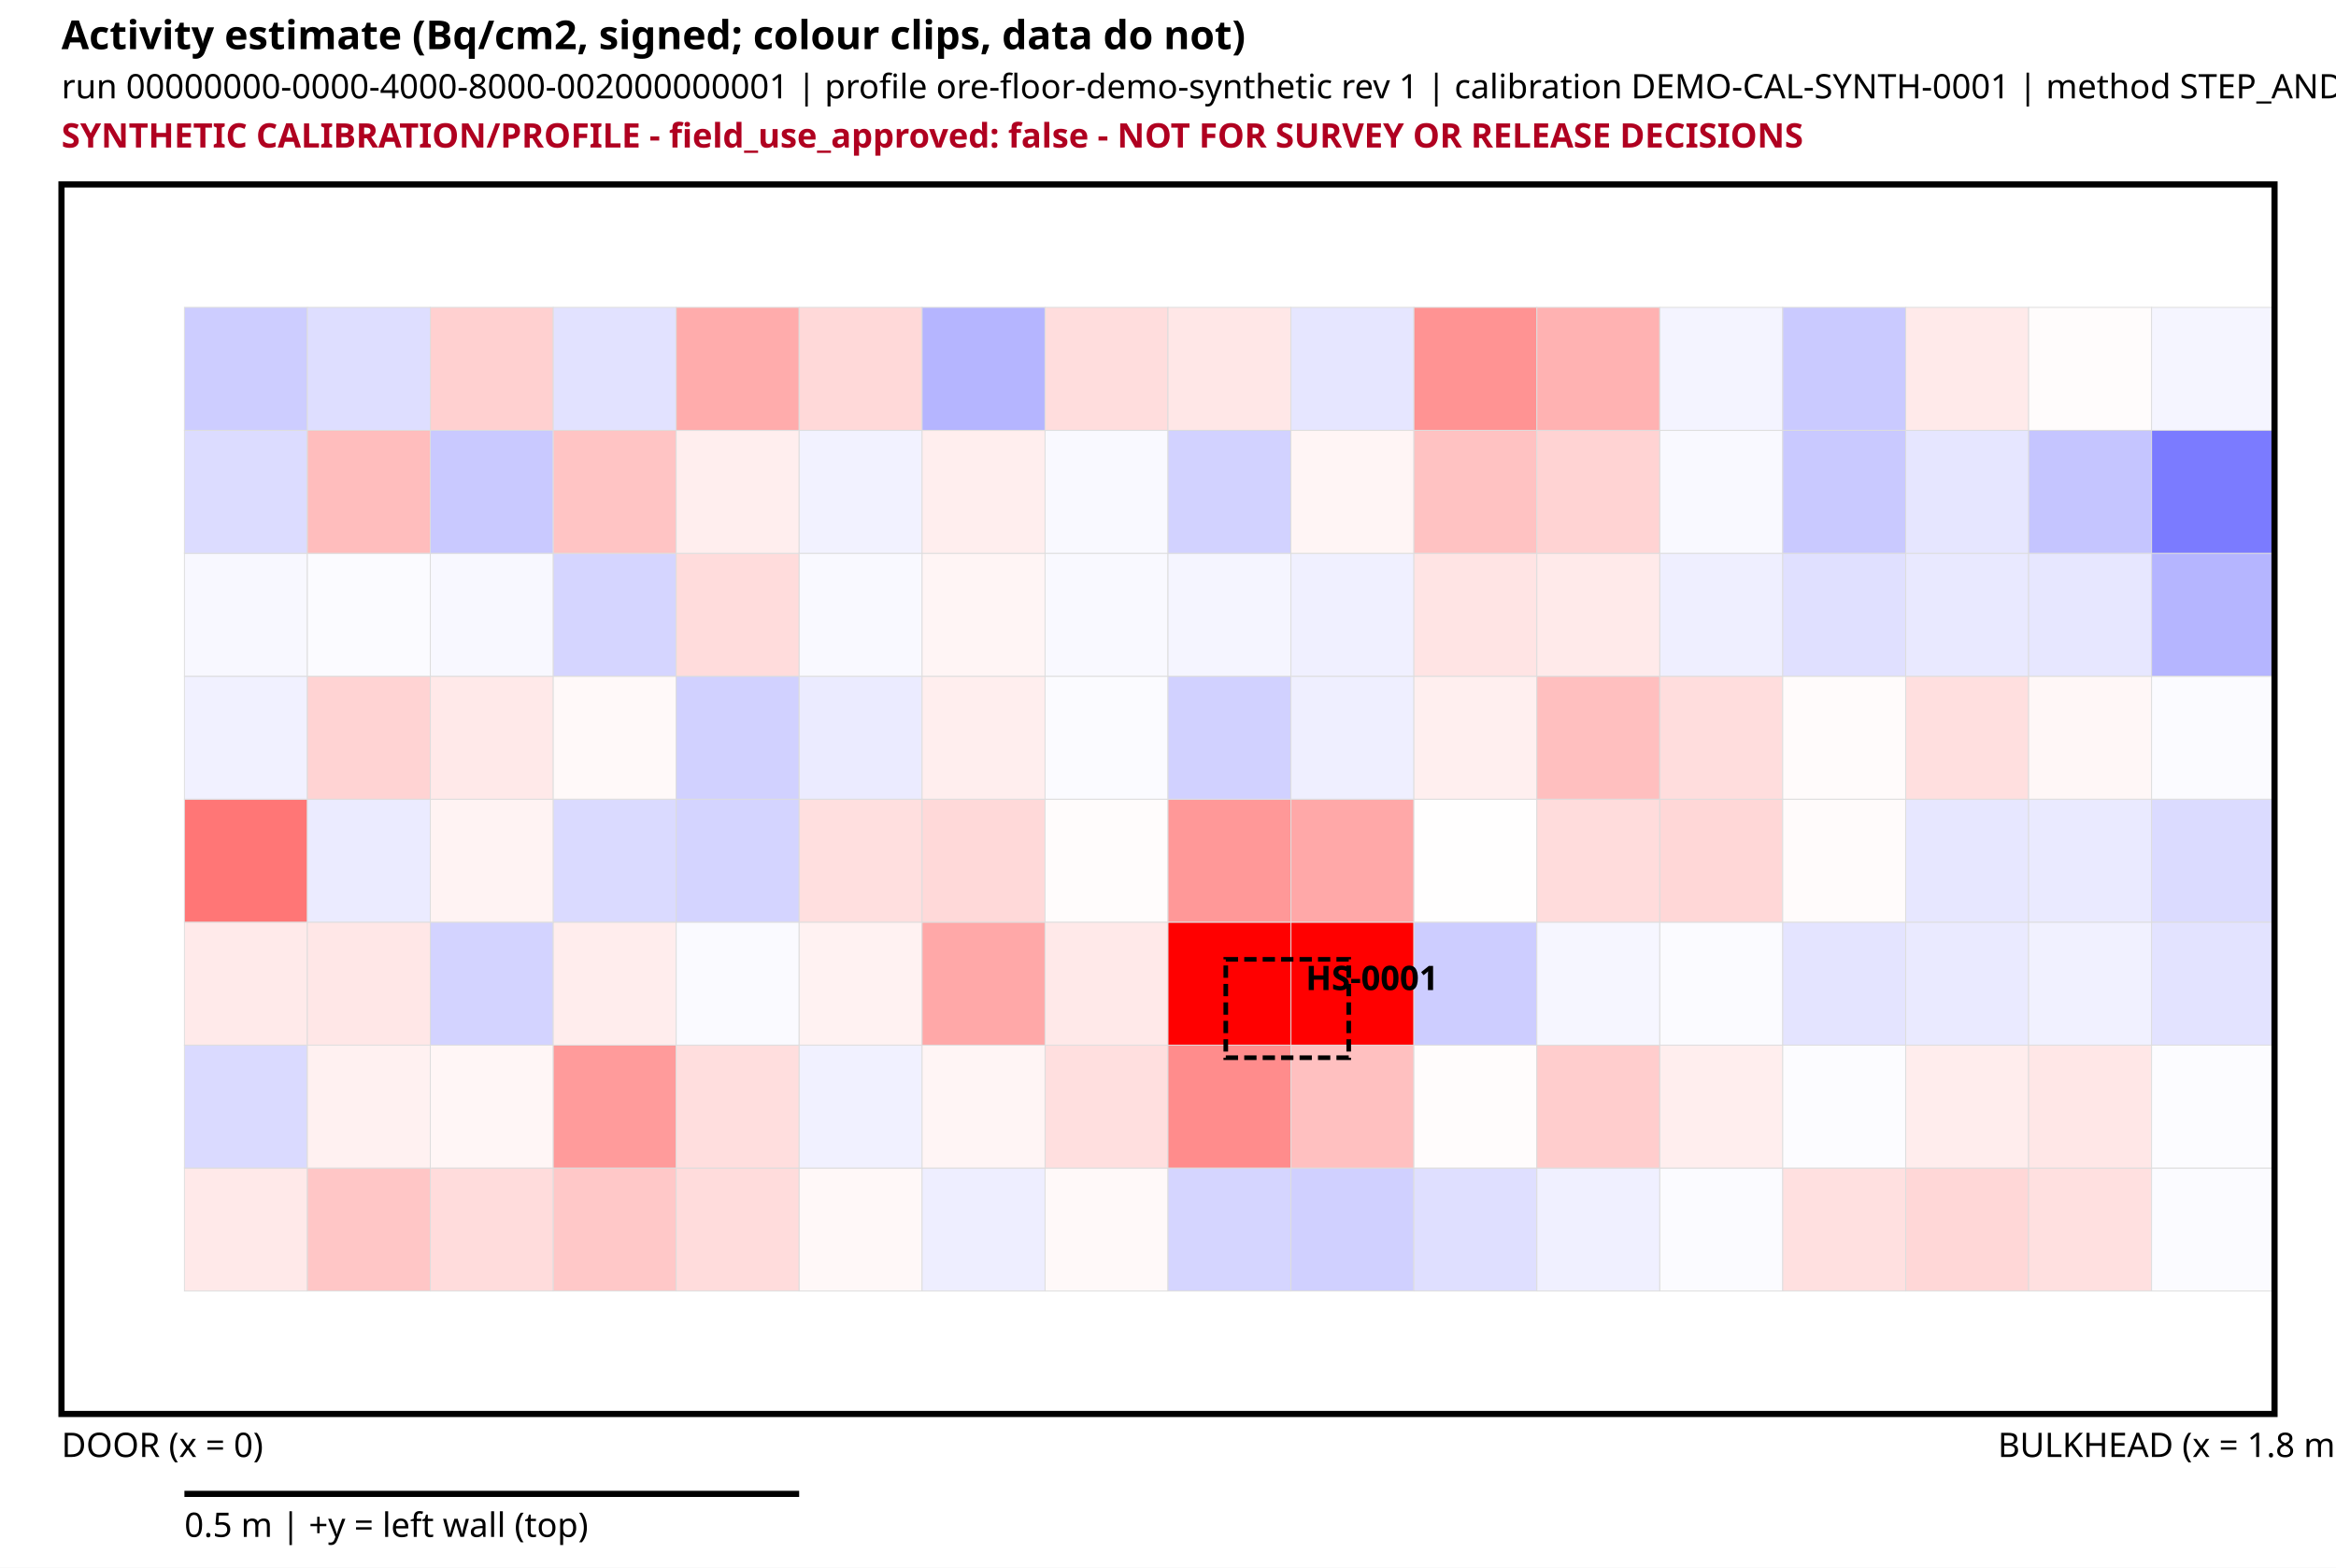
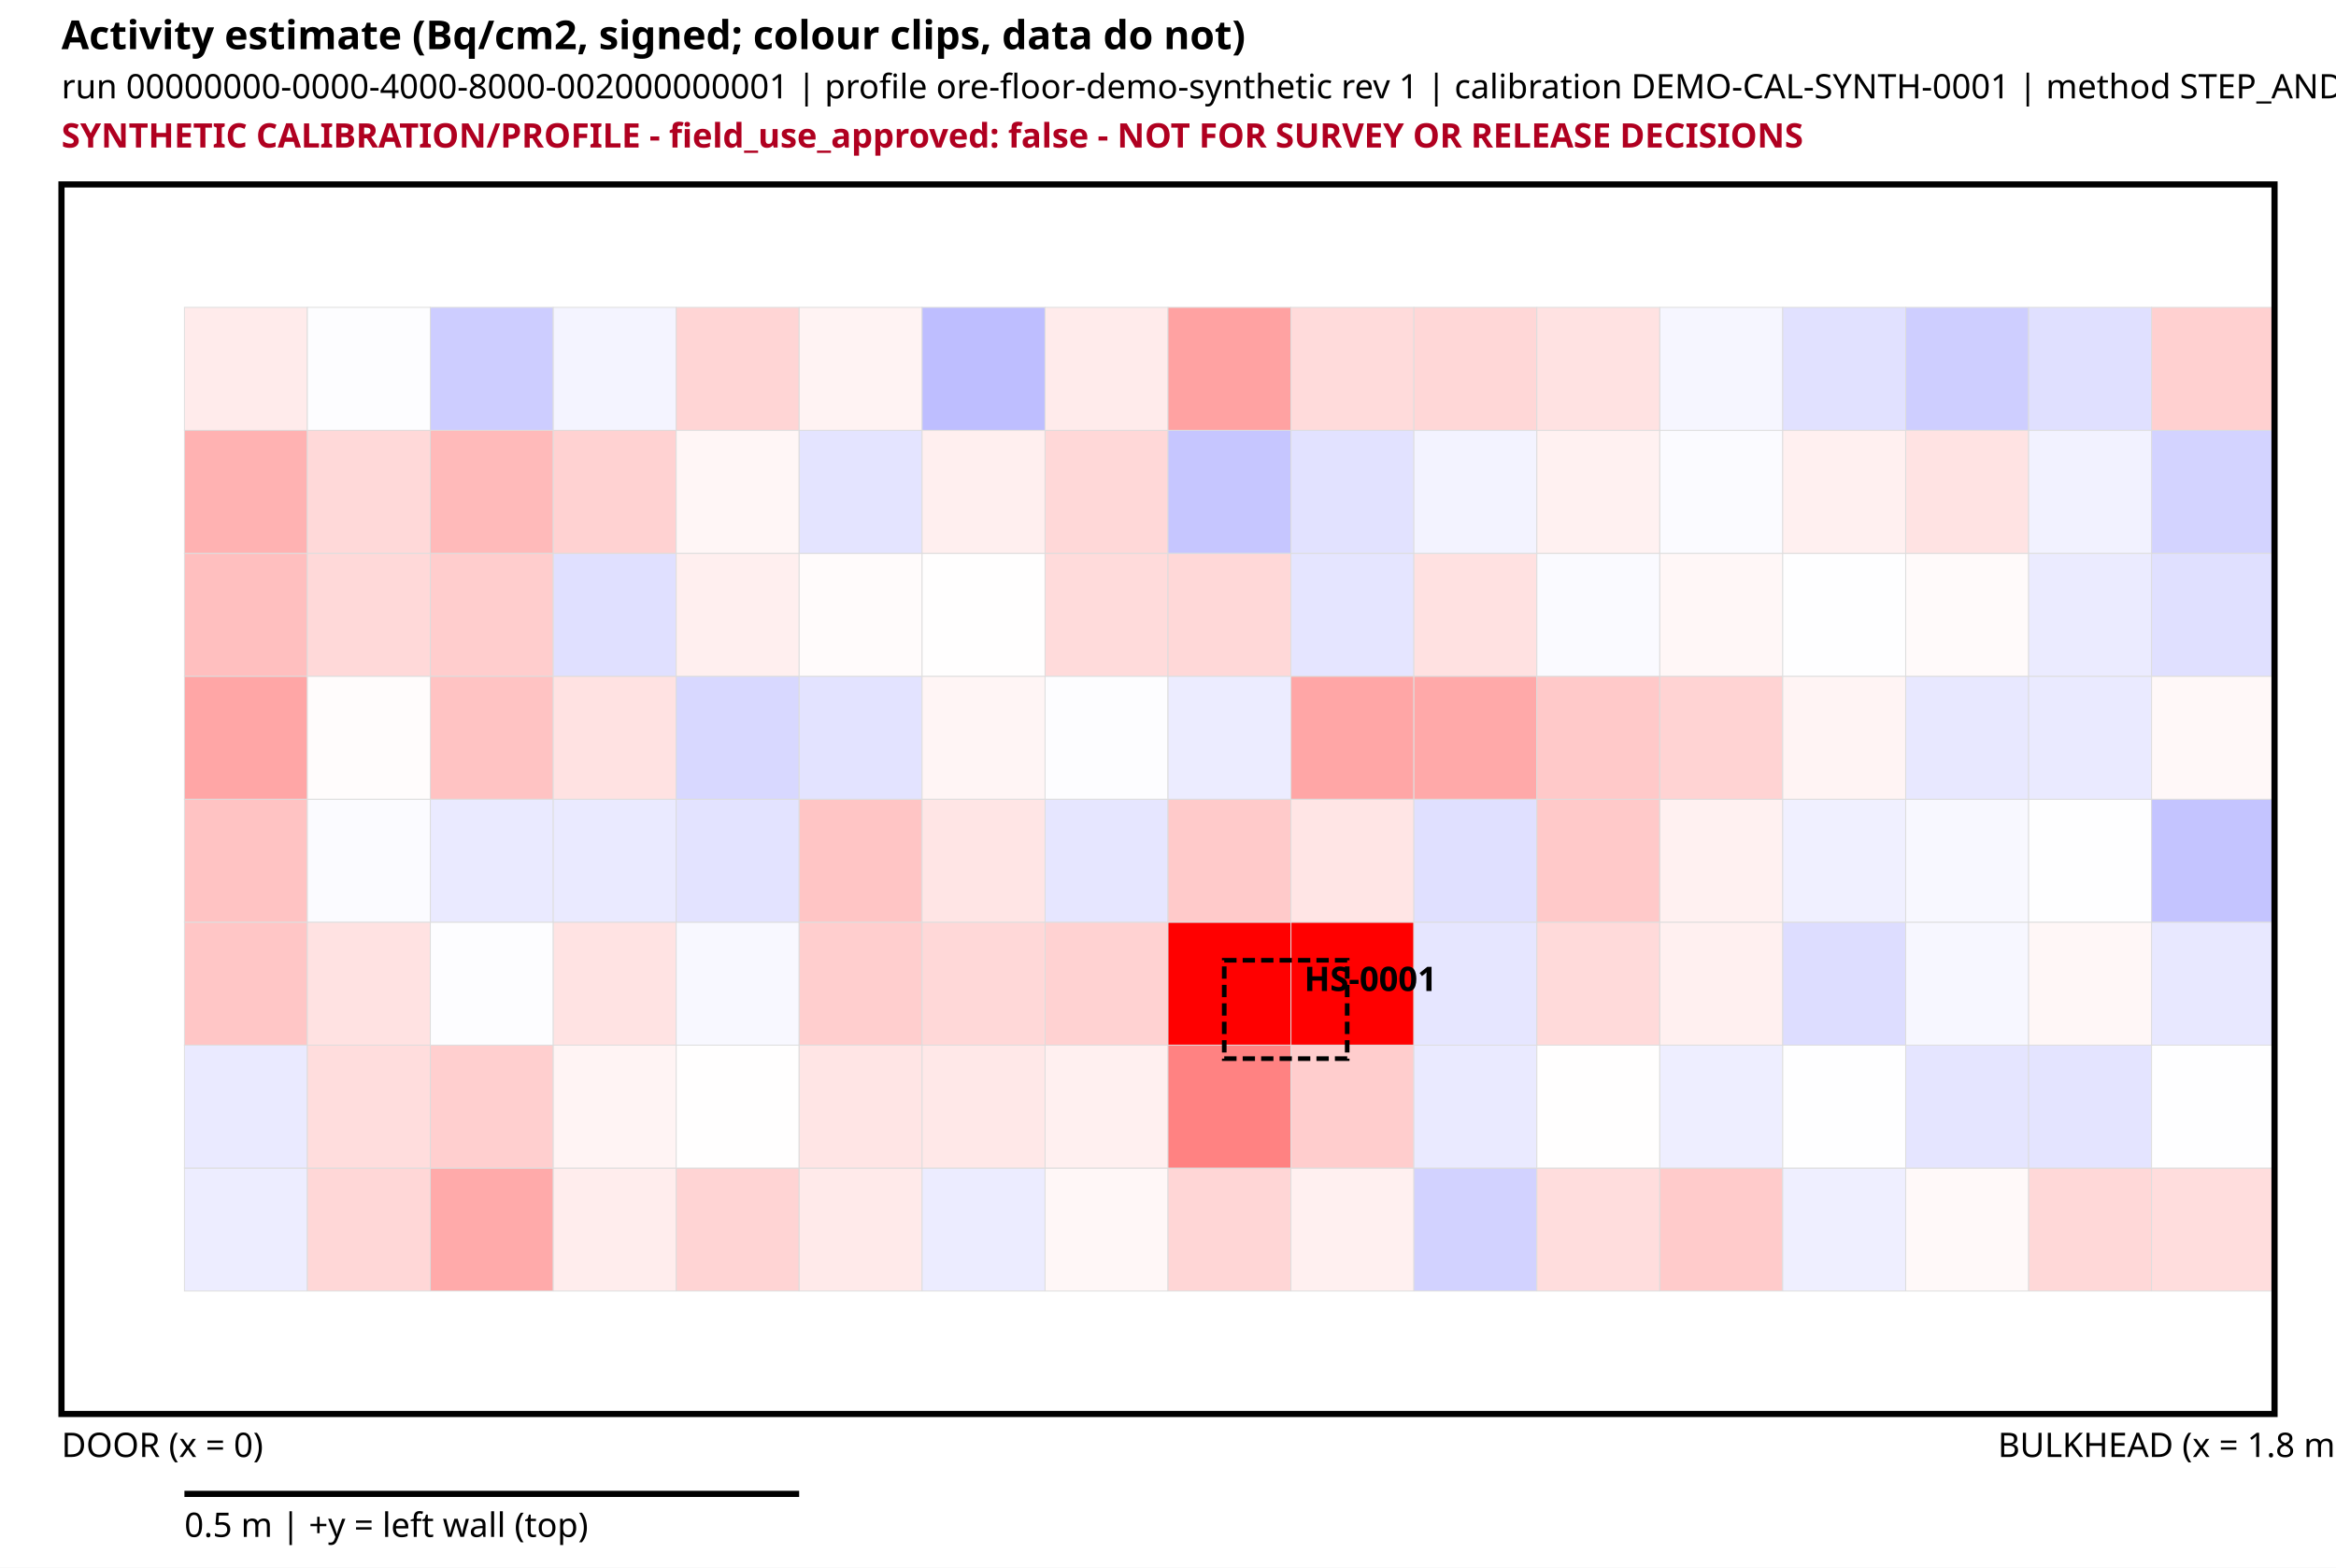
<svg xmlns="http://www.w3.org/2000/svg" width="760" height="510" viewBox="0 0 760 510" font-family="sans-serif" font-size="11">
  <defs>
    <pattern id="p-UNVISITED" width="8" height="8" patternUnits="userSpaceOnUse">
      <rect width="8" height="8" fill="#fff" />
      <path d="M0 8L8 0" stroke="#888" stroke-width="1" />
    </pattern>
    <pattern id="p-INVALID_DATA" width="8" height="8" patternUnits="userSpaceOnUse">
      <rect width="8" height="8" fill="#f6d5d5" />
      <path d="M0 0L8 8M0 8L8 0" stroke="#c83c3c" stroke-width="1" />
    </pattern>
    <pattern id="p-INSUFFICIENT_SENSITIVITY" width="6" height="6" patternUnits="userSpaceOnUse">
      <rect width="6" height="6" fill="#fdebc8" />
      <circle cx="3" cy="3" r="1.2" fill="#b9770e" />
    </pattern>
    <pattern id="p-BLOCKED" width="8" height="8" patternUnits="userSpaceOnUse">
      <rect width="8" height="8" fill="#e4dcf0" />
      <path d="M0 4H8" stroke="#785aa0" stroke-width="2" />
    </pattern>
    <pattern id="p-EXCLUDED" width="8" height="8" patternUnits="userSpaceOnUse">
      <rect width="8" height="8" fill="#5a5a5a" />
    </pattern>
    <pattern id="p-ACCEPTABLE" width="8" height="8" patternUnits="userSpaceOnUse">
      <rect width="8" height="8" fill="#2e8b57" />
    </pattern>
  </defs>
  <rect width="760" height="510" fill="#fff" />
  <text x="20" y="16" font-size="13" font-weight="bold">Activity estimate (Bq/cm2, signed; colour clips, data do not)</text>
  <text x="20" y="32">run 00000000-0000-4000-8000-002000000001 | profile ore-floor-demo-synthetic rev 1 | calibration DEMO-CAL-SYNTH-0001 | method STEP_AND_COUNT | map frame: origin door-threshold centre, +x to bulkhead, +y left</text>
  <text x="20" y="48" fill="#b00020" font-weight="bold">SYNTHETIC CALIBRATION/PROFILE - field_use_approved: false - NOT FOR SURVEY OR RELEASE DECISIONS</text>
-   <rect x="60.0" y="380.0" width="40.0" height="40.0" fill="rgb(255, 233, 233)" stroke="#ddd" stroke-width="0.3" />
-   <rect x="100.0" y="380.0" width="40.0" height="40.0" fill="rgb(255, 198, 198)" stroke="#ddd" stroke-width="0.3" />
-   <rect x="140.0" y="380.0" width="40.0" height="40.0" fill="rgb(255, 220, 220)" stroke="#ddd" stroke-width="0.3" />
-   <rect x="180.0" y="380.0" width="40.0" height="40.0" fill="rgb(255, 200, 200)" stroke="#ddd" stroke-width="0.3" />
-   <rect x="220.0" y="380.0" width="40.0" height="40.0" fill="rgb(255, 220, 220)" stroke="#ddd" stroke-width="0.3" />
-   <rect x="260.0" y="380.0" width="40.0" height="40.0" fill="rgb(255, 248, 248)" stroke="#ddd" stroke-width="0.3" />
-   <rect x="300.0" y="380.0" width="40.0" height="40.0" fill="rgb(238, 238, 255)" stroke="#ddd" stroke-width="0.3" />
-   <rect x="340.0" y="380.0" width="40.0" height="40.0" fill="rgb(255, 249, 249)" stroke="#ddd" stroke-width="0.3" />
-   <rect x="380.0" y="380.0" width="40.0" height="40.0" fill="rgb(213, 213, 255)" stroke="#ddd" stroke-width="0.3" />
-   <rect x="420.0" y="380.0" width="40.0" height="40.0" fill="rgb(208, 208, 255)" stroke="#ddd" stroke-width="0.3" />
-   <rect x="460.0" y="380.0" width="40.0" height="40.0" fill="rgb(223, 223, 255)" stroke="#ddd" stroke-width="0.3" />
-   <rect x="500.0" y="380.0" width="40.0" height="40.0" fill="rgb(240, 240, 255)" stroke="#ddd" stroke-width="0.3" />
-   <rect x="540.0" y="380.0" width="40.0" height="40.0" fill="rgb(251, 251, 255)" stroke="#ddd" stroke-width="0.3" />
-   <rect x="580.0" y="380.0" width="40.0" height="40.0" fill="rgb(255, 224, 224)" stroke="#ddd" stroke-width="0.3" />
-   <rect x="620.0" y="380.0" width="40.0" height="40.0" fill="rgb(255, 215, 215)" stroke="#ddd" stroke-width="0.3" />
-   <rect x="660.0" y="380.0" width="40.0" height="40.0" fill="rgb(255, 224, 224)" stroke="#ddd" stroke-width="0.3" />
-   <rect x="700.0" y="380.0" width="40.0" height="40.0" fill="rgb(251, 251, 255)" stroke="#ddd" stroke-width="0.3" />
-   <rect x="60.0" y="340.0" width="40.0" height="40.0" fill="rgb(218, 218, 255)" stroke="#ddd" stroke-width="0.3" />
-   <rect x="100.0" y="340.0" width="40.0" height="40.0" fill="rgb(255, 241, 241)" stroke="#ddd" stroke-width="0.3" />
-   <rect x="140.0" y="340.0" width="40.0" height="40.0" fill="rgb(255, 246, 246)" stroke="#ddd" stroke-width="0.3" />
-   <rect x="180.0" y="340.0" width="40.0" height="40.0" fill="rgb(255, 155, 155)" stroke="#ddd" stroke-width="0.3" />
-   <rect x="220.0" y="340.0" width="40.0" height="40.0" fill="rgb(255, 222, 222)" stroke="#ddd" stroke-width="0.3" />
-   <rect x="260.0" y="340.0" width="40.0" height="40.0" fill="rgb(241, 241, 255)" stroke="#ddd" stroke-width="0.3" />
-   <rect x="300.0" y="340.0" width="40.0" height="40.0" fill="rgb(255, 245, 245)" stroke="#ddd" stroke-width="0.3" />
-   <rect x="340.0" y="340.0" width="40.0" height="40.0" fill="rgb(255, 223, 223)" stroke="#ddd" stroke-width="0.3" />
-   <rect x="380.0" y="340.0" width="40.0" height="40.0" fill="rgb(255, 140, 140)" stroke="#ddd" stroke-width="0.3" />
-   <rect x="420.0" y="340.0" width="40.0" height="40.0" fill="rgb(255, 192, 192)" stroke="#ddd" stroke-width="0.3" />
-   <rect x="460.0" y="340.0" width="40.0" height="40.0" fill="rgb(255, 252, 252)" stroke="#ddd" stroke-width="0.3" />
-   <rect x="500.0" y="340.0" width="40.0" height="40.0" fill="rgb(255, 205, 205)" stroke="#ddd" stroke-width="0.3" />
-   <rect x="540.0" y="340.0" width="40.0" height="40.0" fill="rgb(255, 238, 238)" stroke="#ddd" stroke-width="0.3" />
-   <rect x="580.0" y="340.0" width="40.0" height="40.0" fill="rgb(252, 252, 255)" stroke="#ddd" stroke-width="0.3" />
-   <rect x="620.0" y="340.0" width="40.0" height="40.0" fill="rgb(255, 237, 237)" stroke="#ddd" stroke-width="0.3" />
-   <rect x="660.0" y="340.0" width="40.0" height="40.0" fill="rgb(255, 231, 231)" stroke="#ddd" stroke-width="0.3" />
-   <rect x="700.0" y="340.0" width="40.0" height="40.0" fill="rgb(252, 252, 255)" stroke="#ddd" stroke-width="0.3" />
-   <rect x="60.0" y="300.0" width="40.0" height="40.0" fill="rgb(255, 234, 234)" stroke="#ddd" stroke-width="0.3" />
-   <rect x="100.0" y="300.0" width="40.0" height="40.0" fill="rgb(255, 231, 231)" stroke="#ddd" stroke-width="0.3" />
-   <rect x="140.0" y="300.0" width="40.0" height="40.0" fill="rgb(211, 211, 255)" stroke="#ddd" stroke-width="0.3" />
-   <rect x="180.0" y="300.0" width="40.0" height="40.0" fill="rgb(255, 237, 237)" stroke="#ddd" stroke-width="0.3" />
-   <rect x="220.0" y="300.0" width="40.0" height="40.0" fill="rgb(250, 250, 255)" stroke="#ddd" stroke-width="0.3" />
-   <rect x="260.0" y="300.0" width="40.0" height="40.0" fill="rgb(255, 242, 242)" stroke="#ddd" stroke-width="0.3" />
-   <rect x="300.0" y="300.0" width="40.0" height="40.0" fill="rgb(255, 168, 168)" stroke="#ddd" stroke-width="0.3" />
-   <rect x="340.0" y="300.0" width="40.0" height="40.0" fill="rgb(255, 233, 233)" stroke="#ddd" stroke-width="0.3" />
+   <rect x="60.0" y="380.0" width="40.0" height="40.0" fill="rgb(237, 237, 255)" stroke="#ddd" stroke-width="0.3" />
+   <rect x="100.0" y="380.0" width="40.0" height="40.0" fill="rgb(255, 215, 215)" stroke="#ddd" stroke-width="0.3" />
+   <rect x="140.0" y="380.0" width="40.0" height="40.0" fill="rgb(255, 170, 170)" stroke="#ddd" stroke-width="0.3" />
+   <rect x="180.0" y="380.0" width="40.0" height="40.0" fill="rgb(255, 237, 237)" stroke="#ddd" stroke-width="0.3" />
+   <rect x="220.0" y="380.0" width="40.0" height="40.0" fill="rgb(255, 212, 212)" stroke="#ddd" stroke-width="0.3" />
+   <rect x="260.0" y="380.0" width="40.0" height="40.0" fill="rgb(255, 234, 234)" stroke="#ddd" stroke-width="0.3" />
+   <rect x="300.0" y="380.0" width="40.0" height="40.0" fill="rgb(236, 236, 255)" stroke="#ddd" stroke-width="0.3" />
+   <rect x="340.0" y="380.0" width="40.0" height="40.0" fill="rgb(255, 247, 247)" stroke="#ddd" stroke-width="0.3" />
+   <rect x="380.0" y="380.0" width="40.0" height="40.0" fill="rgb(255, 214, 214)" stroke="#ddd" stroke-width="0.3" />
+   <rect x="420.0" y="380.0" width="40.0" height="40.0" fill="rgb(255, 240, 240)" stroke="#ddd" stroke-width="0.3" />
+   <rect x="460.0" y="380.0" width="40.0" height="40.0" fill="rgb(210, 210, 255)" stroke="#ddd" stroke-width="0.3" />
+   <rect x="500.0" y="380.0" width="40.0" height="40.0" fill="rgb(255, 221, 221)" stroke="#ddd" stroke-width="0.3" />
+   <rect x="540.0" y="380.0" width="40.0" height="40.0" fill="rgb(255, 203, 203)" stroke="#ddd" stroke-width="0.3" />
+   <rect x="580.0" y="380.0" width="40.0" height="40.0" fill="rgb(239, 239, 255)" stroke="#ddd" stroke-width="0.3" />
+   <rect x="620.0" y="380.0" width="40.0" height="40.0" fill="rgb(255, 249, 249)" stroke="#ddd" stroke-width="0.3" />
+   <rect x="660.0" y="380.0" width="40.0" height="40.0" fill="rgb(255, 216, 216)" stroke="#ddd" stroke-width="0.3" />
+   <rect x="700.0" y="380.0" width="40.0" height="40.0" fill="rgb(255, 221, 221)" stroke="#ddd" stroke-width="0.3" />
+   <rect x="60.0" y="340.0" width="40.0" height="40.0" fill="rgb(234, 234, 255)" stroke="#ddd" stroke-width="0.3" />
+   <rect x="100.0" y="340.0" width="40.0" height="40.0" fill="rgb(255, 221, 221)" stroke="#ddd" stroke-width="0.3" />
+   <rect x="140.0" y="340.0" width="40.0" height="40.0" fill="rgb(255, 207, 207)" stroke="#ddd" stroke-width="0.3" />
+   <rect x="180.0" y="340.0" width="40.0" height="40.0" fill="rgb(255, 244, 244)" stroke="#ddd" stroke-width="0.3" />
+   <rect x="220.0" y="340.0" width="40.0" height="40.0" fill="rgb(255, 254, 254)" stroke="#ddd" stroke-width="0.3" />
+   <rect x="260.0" y="340.0" width="40.0" height="40.0" fill="rgb(255, 229, 229)" stroke="#ddd" stroke-width="0.3" />
+   <rect x="300.0" y="340.0" width="40.0" height="40.0" fill="rgb(255, 232, 232)" stroke="#ddd" stroke-width="0.3" />
+   <rect x="340.0" y="340.0" width="40.0" height="40.0" fill="rgb(255, 240, 240)" stroke="#ddd" stroke-width="0.3" />
+   <rect x="380.0" y="340.0" width="40.0" height="40.0" fill="rgb(255, 130, 130)" stroke="#ddd" stroke-width="0.3" />
+   <rect x="420.0" y="340.0" width="40.0" height="40.0" fill="rgb(255, 205, 205)" stroke="#ddd" stroke-width="0.3" />
+   <rect x="460.0" y="340.0" width="40.0" height="40.0" fill="rgb(234, 234, 255)" stroke="#ddd" stroke-width="0.3" />
+   <rect x="500.0" y="340.0" width="40.0" height="40.0" fill="rgb(255, 254, 254)" stroke="#ddd" stroke-width="0.3" />
+   <rect x="540.0" y="340.0" width="40.0" height="40.0" fill="rgb(238, 238, 255)" stroke="#ddd" stroke-width="0.3" />
+   <rect x="580.0" y="340.0" width="40.0" height="40.0" fill="rgb(254, 254, 255)" stroke="#ddd" stroke-width="0.3" />
+   <rect x="620.0" y="340.0" width="40.0" height="40.0" fill="rgb(229, 229, 255)" stroke="#ddd" stroke-width="0.3" />
+   <rect x="660.0" y="340.0" width="40.0" height="40.0" fill="rgb(228, 228, 255)" stroke="#ddd" stroke-width="0.3" />
+   <rect x="700.0" y="340.0" width="40.0" height="40.0" fill="rgb(254, 254, 255)" stroke="#ddd" stroke-width="0.3" />
+   <rect x="60.0" y="300.0" width="40.0" height="40.0" fill="rgb(255, 198, 198)" stroke="#ddd" stroke-width="0.3" />
+   <rect x="100.0" y="300.0" width="40.0" height="40.0" fill="rgb(255, 226, 226)" stroke="#ddd" stroke-width="0.3" />
+   <rect x="140.0" y="300.0" width="40.0" height="40.0" fill="rgb(253, 253, 255)" stroke="#ddd" stroke-width="0.3" />
+   <rect x="180.0" y="300.0" width="40.0" height="40.0" fill="rgb(255, 227, 227)" stroke="#ddd" stroke-width="0.3" />
+   <rect x="220.0" y="300.0" width="40.0" height="40.0" fill="rgb(248, 248, 255)" stroke="#ddd" stroke-width="0.3" />
+   <rect x="260.0" y="300.0" width="40.0" height="40.0" fill="rgb(255, 206, 206)" stroke="#ddd" stroke-width="0.3" />
+   <rect x="300.0" y="300.0" width="40.0" height="40.0" fill="rgb(255, 216, 216)" stroke="#ddd" stroke-width="0.3" />
+   <rect x="340.0" y="300.0" width="40.0" height="40.0" fill="rgb(255, 210, 210)" stroke="#ddd" stroke-width="0.3" />
  <rect x="380.0" y="300.0" width="40.0" height="40.0" fill="rgb(255, 0, 0)" stroke="#ddd" stroke-width="0.3" />
  <rect x="420.0" y="300.0" width="40.0" height="40.0" fill="rgb(255, 0, 0)" stroke="#ddd" stroke-width="0.3" />
-   <rect x="460.0" y="300.0" width="40.0" height="40.0" fill="rgb(205, 205, 255)" stroke="#ddd" stroke-width="0.3" />
-   <rect x="500.0" y="300.0" width="40.0" height="40.0" fill="rgb(246, 246, 255)" stroke="#ddd" stroke-width="0.3" />
-   <rect x="540.0" y="300.0" width="40.0" height="40.0" fill="rgb(251, 251, 255)" stroke="#ddd" stroke-width="0.3" />
-   <rect x="580.0" y="300.0" width="40.0" height="40.0" fill="rgb(228, 228, 255)" stroke="#ddd" stroke-width="0.3" />
-   <rect x="620.0" y="300.0" width="40.0" height="40.0" fill="rgb(234, 234, 255)" stroke="#ddd" stroke-width="0.3" />
-   <rect x="660.0" y="300.0" width="40.0" height="40.0" fill="rgb(241, 241, 255)" stroke="#ddd" stroke-width="0.3" />
-   <rect x="700.0" y="300.0" width="40.0" height="40.0" fill="rgb(227, 227, 255)" stroke="#ddd" stroke-width="0.3" />
-   <rect x="60.0" y="260.0" width="40.0" height="40.0" fill="rgb(255, 118, 118)" stroke="#ddd" stroke-width="0.3" />
-   <rect x="100.0" y="260.0" width="40.0" height="40.0" fill="rgb(235, 235, 255)" stroke="#ddd" stroke-width="0.3" />
-   <rect x="140.0" y="260.0" width="40.0" height="40.0" fill="rgb(255, 243, 243)" stroke="#ddd" stroke-width="0.3" />
-   <rect x="180.0" y="260.0" width="40.0" height="40.0" fill="rgb(218, 218, 255)" stroke="#ddd" stroke-width="0.3" />
-   <rect x="220.0" y="260.0" width="40.0" height="40.0" fill="rgb(212, 212, 255)" stroke="#ddd" stroke-width="0.3" />
-   <rect x="260.0" y="260.0" width="40.0" height="40.0" fill="rgb(255, 223, 223)" stroke="#ddd" stroke-width="0.3" />
-   <rect x="300.0" y="260.0" width="40.0" height="40.0" fill="rgb(255, 217, 217)" stroke="#ddd" stroke-width="0.3" />
-   <rect x="340.0" y="260.0" width="40.0" height="40.0" fill="rgb(255, 252, 252)" stroke="#ddd" stroke-width="0.3" />
-   <rect x="380.0" y="260.0" width="40.0" height="40.0" fill="rgb(255, 152, 152)" stroke="#ddd" stroke-width="0.3" />
-   <rect x="420.0" y="260.0" width="40.0" height="40.0" fill="rgb(255, 168, 168)" stroke="#ddd" stroke-width="0.3" />
-   <rect x="460.0" y="260.0" width="40.0" height="40.0" fill="rgb(255, 254, 254)" stroke="#ddd" stroke-width="0.3" />
-   <rect x="500.0" y="260.0" width="40.0" height="40.0" fill="rgb(255, 220, 220)" stroke="#ddd" stroke-width="0.3" />
-   <rect x="540.0" y="260.0" width="40.0" height="40.0" fill="rgb(255, 215, 215)" stroke="#ddd" stroke-width="0.3" />
-   <rect x="580.0" y="260.0" width="40.0" height="40.0" fill="rgb(255, 251, 251)" stroke="#ddd" stroke-width="0.3" />
-   <rect x="620.0" y="260.0" width="40.0" height="40.0" fill="rgb(231, 231, 255)" stroke="#ddd" stroke-width="0.3" />
-   <rect x="660.0" y="260.0" width="40.0" height="40.0" fill="rgb(234, 234, 255)" stroke="#ddd" stroke-width="0.3" />
-   <rect x="700.0" y="260.0" width="40.0" height="40.0" fill="rgb(219, 219, 255)" stroke="#ddd" stroke-width="0.3" />
-   <rect x="60.0" y="220.0" width="40.0" height="40.0" fill="rgb(241, 241, 255)" stroke="#ddd" stroke-width="0.3" />
-   <rect x="100.0" y="220.0" width="40.0" height="40.0" fill="rgb(255, 211, 211)" stroke="#ddd" stroke-width="0.3" />
-   <rect x="140.0" y="220.0" width="40.0" height="40.0" fill="rgb(255, 233, 233)" stroke="#ddd" stroke-width="0.3" />
-   <rect x="180.0" y="220.0" width="40.0" height="40.0" fill="rgb(255, 249, 249)" stroke="#ddd" stroke-width="0.3" />
-   <rect x="220.0" y="220.0" width="40.0" height="40.0" fill="rgb(209, 209, 255)" stroke="#ddd" stroke-width="0.3" />
-   <rect x="260.0" y="220.0" width="40.0" height="40.0" fill="rgb(235, 235, 255)" stroke="#ddd" stroke-width="0.3" />
-   <rect x="300.0" y="220.0" width="40.0" height="40.0" fill="rgb(255, 238, 238)" stroke="#ddd" stroke-width="0.3" />
-   <rect x="340.0" y="220.0" width="40.0" height="40.0" fill="rgb(251, 251, 255)" stroke="#ddd" stroke-width="0.3" />
-   <rect x="380.0" y="220.0" width="40.0" height="40.0" fill="rgb(209, 209, 255)" stroke="#ddd" stroke-width="0.3" />
-   <rect x="420.0" y="220.0" width="40.0" height="40.0" fill="rgb(239, 239, 255)" stroke="#ddd" stroke-width="0.3" />
-   <rect x="460.0" y="220.0" width="40.0" height="40.0" fill="rgb(255, 239, 239)" stroke="#ddd" stroke-width="0.3" />
-   <rect x="500.0" y="220.0" width="40.0" height="40.0" fill="rgb(255, 191, 191)" stroke="#ddd" stroke-width="0.3" />
-   <rect x="540.0" y="220.0" width="40.0" height="40.0" fill="rgb(255, 221, 221)" stroke="#ddd" stroke-width="0.3" />
-   <rect x="580.0" y="220.0" width="40.0" height="40.0" fill="rgb(255, 251, 251)" stroke="#ddd" stroke-width="0.3" />
-   <rect x="620.0" y="220.0" width="40.0" height="40.0" fill="rgb(255, 223, 223)" stroke="#ddd" stroke-width="0.3" />
-   <rect x="660.0" y="220.0" width="40.0" height="40.0" fill="rgb(255, 247, 247)" stroke="#ddd" stroke-width="0.3" />
-   <rect x="700.0" y="220.0" width="40.0" height="40.0" fill="rgb(251, 251, 255)" stroke="#ddd" stroke-width="0.3" />
-   <rect x="60.0" y="180.0" width="40.0" height="40.0" fill="rgb(248, 248, 255)" stroke="#ddd" stroke-width="0.3" />
-   <rect x="100.0" y="180.0" width="40.0" height="40.0" fill="rgb(251, 251, 255)" stroke="#ddd" stroke-width="0.3" />
-   <rect x="140.0" y="180.0" width="40.0" height="40.0" fill="rgb(248, 248, 255)" stroke="#ddd" stroke-width="0.3" />
-   <rect x="180.0" y="180.0" width="40.0" height="40.0" fill="rgb(213, 213, 255)" stroke="#ddd" stroke-width="0.3" />
-   <rect x="220.0" y="180.0" width="40.0" height="40.0" fill="rgb(255, 220, 220)" stroke="#ddd" stroke-width="0.3" />
-   <rect x="260.0" y="180.0" width="40.0" height="40.0" fill="rgb(249, 249, 255)" stroke="#ddd" stroke-width="0.3" />
-   <rect x="300.0" y="180.0" width="40.0" height="40.0" fill="rgb(255, 245, 245)" stroke="#ddd" stroke-width="0.3" />
-   <rect x="340.0" y="180.0" width="40.0" height="40.0" fill="rgb(249, 249, 255)" stroke="#ddd" stroke-width="0.3" />
-   <rect x="380.0" y="180.0" width="40.0" height="40.0" fill="rgb(245, 245, 255)" stroke="#ddd" stroke-width="0.3" />
-   <rect x="420.0" y="180.0" width="40.0" height="40.0" fill="rgb(240, 240, 255)" stroke="#ddd" stroke-width="0.3" />
-   <rect x="460.0" y="180.0" width="40.0" height="40.0" fill="rgb(255, 228, 228)" stroke="#ddd" stroke-width="0.3" />
-   <rect x="500.0" y="180.0" width="40.0" height="40.0" fill="rgb(255, 234, 234)" stroke="#ddd" stroke-width="0.3" />
-   <rect x="540.0" y="180.0" width="40.0" height="40.0" fill="rgb(239, 239, 255)" stroke="#ddd" stroke-width="0.3" />
-   <rect x="580.0" y="180.0" width="40.0" height="40.0" fill="rgb(224, 224, 255)" stroke="#ddd" stroke-width="0.3" />
-   <rect x="620.0" y="180.0" width="40.0" height="40.0" fill="rgb(233, 233, 255)" stroke="#ddd" stroke-width="0.3" />
-   <rect x="660.0" y="180.0" width="40.0" height="40.0" fill="rgb(231, 231, 255)" stroke="#ddd" stroke-width="0.3" />
-   <rect x="700.0" y="180.0" width="40.0" height="40.0" fill="rgb(181, 181, 255)" stroke="#ddd" stroke-width="0.3" />
-   <rect x="60.0" y="140.0" width="40.0" height="40.0" fill="rgb(220, 220, 255)" stroke="#ddd" stroke-width="0.3" />
-   <rect x="100.0" y="140.0" width="40.0" height="40.0" fill="rgb(255, 189, 189)" stroke="#ddd" stroke-width="0.3" />
-   <rect x="140.0" y="140.0" width="40.0" height="40.0" fill="rgb(201, 201, 255)" stroke="#ddd" stroke-width="0.3" />
-   <rect x="180.0" y="140.0" width="40.0" height="40.0" fill="rgb(255, 196, 196)" stroke="#ddd" stroke-width="0.3" />
-   <rect x="220.0" y="140.0" width="40.0" height="40.0" fill="rgb(255, 238, 238)" stroke="#ddd" stroke-width="0.3" />
-   <rect x="260.0" y="140.0" width="40.0" height="40.0" fill="rgb(242, 242, 255)" stroke="#ddd" stroke-width="0.3" />
-   <rect x="300.0" y="140.0" width="40.0" height="40.0" fill="rgb(255, 238, 238)" stroke="#ddd" stroke-width="0.3" />
-   <rect x="340.0" y="140.0" width="40.0" height="40.0" fill="rgb(249, 249, 255)" stroke="#ddd" stroke-width="0.3" />
-   <rect x="380.0" y="140.0" width="40.0" height="40.0" fill="rgb(210, 210, 255)" stroke="#ddd" stroke-width="0.3" />
-   <rect x="420.0" y="140.0" width="40.0" height="40.0" fill="rgb(255, 245, 245)" stroke="#ddd" stroke-width="0.3" />
-   <rect x="460.0" y="140.0" width="40.0" height="40.0" fill="rgb(255, 194, 194)" stroke="#ddd" stroke-width="0.3" />
-   <rect x="500.0" y="140.0" width="40.0" height="40.0" fill="rgb(255, 211, 211)" stroke="#ddd" stroke-width="0.3" />
-   <rect x="540.0" y="140.0" width="40.0" height="40.0" fill="rgb(249, 249, 255)" stroke="#ddd" stroke-width="0.3" />
-   <rect x="580.0" y="140.0" width="40.0" height="40.0" fill="rgb(201, 201, 255)" stroke="#ddd" stroke-width="0.3" />
-   <rect x="620.0" y="140.0" width="40.0" height="40.0" fill="rgb(230, 230, 255)" stroke="#ddd" stroke-width="0.3" />
-   <rect x="660.0" y="140.0" width="40.0" height="40.0" fill="rgb(197, 197, 255)" stroke="#ddd" stroke-width="0.3" />
-   <rect x="700.0" y="140.0" width="40.0" height="40.0" fill="rgb(123, 123, 255)" stroke="#ddd" stroke-width="0.3" />
-   <rect x="60.0" y="100.0" width="40.0" height="40.0" fill="rgb(205, 205, 255)" stroke="#ddd" stroke-width="0.3" />
-   <rect x="100.0" y="100.0" width="40.0" height="40.0" fill="rgb(222, 222, 255)" stroke="#ddd" stroke-width="0.3" />
-   <rect x="140.0" y="100.0" width="40.0" height="40.0" fill="rgb(255, 208, 208)" stroke="#ddd" stroke-width="0.3" />
-   <rect x="180.0" y="100.0" width="40.0" height="40.0" fill="rgb(226, 226, 255)" stroke="#ddd" stroke-width="0.3" />
-   <rect x="220.0" y="100.0" width="40.0" height="40.0" fill="rgb(255, 172, 172)" stroke="#ddd" stroke-width="0.3" />
-   <rect x="260.0" y="100.0" width="40.0" height="40.0" fill="rgb(255, 217, 217)" stroke="#ddd" stroke-width="0.3" />
-   <rect x="300.0" y="100.0" width="40.0" height="40.0" fill="rgb(181, 181, 255)" stroke="#ddd" stroke-width="0.3" />
-   <rect x="340.0" y="100.0" width="40.0" height="40.0" fill="rgb(255, 221, 221)" stroke="#ddd" stroke-width="0.3" />
-   <rect x="380.0" y="100.0" width="40.0" height="40.0" fill="rgb(255, 231, 231)" stroke="#ddd" stroke-width="0.3" />
-   <rect x="420.0" y="100.0" width="40.0" height="40.0" fill="rgb(230, 230, 255)" stroke="#ddd" stroke-width="0.3" />
-   <rect x="460.0" y="100.0" width="40.0" height="40.0" fill="rgb(255, 147, 147)" stroke="#ddd" stroke-width="0.3" />
-   <rect x="500.0" y="100.0" width="40.0" height="40.0" fill="rgb(255, 178, 178)" stroke="#ddd" stroke-width="0.3" />
-   <rect x="540.0" y="100.0" width="40.0" height="40.0" fill="rgb(244, 244, 255)" stroke="#ddd" stroke-width="0.3" />
-   <rect x="580.0" y="100.0" width="40.0" height="40.0" fill="rgb(202, 202, 255)" stroke="#ddd" stroke-width="0.3" />
-   <rect x="620.0" y="100.0" width="40.0" height="40.0" fill="rgb(255, 234, 234)" stroke="#ddd" stroke-width="0.3" />
-   <rect x="660.0" y="100.0" width="40.0" height="40.0" fill="rgb(255, 252, 252)" stroke="#ddd" stroke-width="0.3" />
-   <rect x="700.0" y="100.0" width="40.0" height="40.0" fill="rgb(245, 245, 255)" stroke="#ddd" stroke-width="0.3" />
+   <rect x="460.0" y="300.0" width="40.0" height="40.0" fill="rgb(230, 230, 255)" stroke="#ddd" stroke-width="0.3" />
+   <rect x="500.0" y="300.0" width="40.0" height="40.0" fill="rgb(255, 218, 218)" stroke="#ddd" stroke-width="0.3" />
+   <rect x="540.0" y="300.0" width="40.0" height="40.0" fill="rgb(255, 240, 240)" stroke="#ddd" stroke-width="0.3" />
+   <rect x="580.0" y="300.0" width="40.0" height="40.0" fill="rgb(221, 221, 255)" stroke="#ddd" stroke-width="0.3" />
+   <rect x="620.0" y="300.0" width="40.0" height="40.0" fill="rgb(247, 247, 255)" stroke="#ddd" stroke-width="0.3" />
+   <rect x="660.0" y="300.0" width="40.0" height="40.0" fill="rgb(255, 247, 247)" stroke="#ddd" stroke-width="0.3" />
+   <rect x="700.0" y="300.0" width="40.0" height="40.0" fill="rgb(232, 232, 255)" stroke="#ddd" stroke-width="0.3" />
+   <rect x="60.0" y="260.0" width="40.0" height="40.0" fill="rgb(255, 195, 195)" stroke="#ddd" stroke-width="0.3" />
+   <rect x="100.0" y="260.0" width="40.0" height="40.0" fill="rgb(251, 251, 255)" stroke="#ddd" stroke-width="0.3" />
+   <rect x="140.0" y="260.0" width="40.0" height="40.0" fill="rgb(234, 234, 255)" stroke="#ddd" stroke-width="0.3" />
+   <rect x="180.0" y="260.0" width="40.0" height="40.0" fill="rgb(234, 234, 255)" stroke="#ddd" stroke-width="0.3" />
+   <rect x="220.0" y="260.0" width="40.0" height="40.0" fill="rgb(227, 227, 255)" stroke="#ddd" stroke-width="0.3" />
+   <rect x="260.0" y="260.0" width="40.0" height="40.0" fill="rgb(255, 197, 197)" stroke="#ddd" stroke-width="0.3" />
+   <rect x="300.0" y="260.0" width="40.0" height="40.0" fill="rgb(255, 229, 229)" stroke="#ddd" stroke-width="0.3" />
+   <rect x="340.0" y="260.0" width="40.0" height="40.0" fill="rgb(230, 230, 255)" stroke="#ddd" stroke-width="0.3" />
+   <rect x="380.0" y="260.0" width="40.0" height="40.0" fill="rgb(255, 202, 202)" stroke="#ddd" stroke-width="0.3" />
+   <rect x="420.0" y="260.0" width="40.0" height="40.0" fill="rgb(255, 229, 229)" stroke="#ddd" stroke-width="0.3" />
+   <rect x="460.0" y="260.0" width="40.0" height="40.0" fill="rgb(224, 224, 255)" stroke="#ddd" stroke-width="0.3" />
+   <rect x="500.0" y="260.0" width="40.0" height="40.0" fill="rgb(255, 201, 201)" stroke="#ddd" stroke-width="0.3" />
+   <rect x="540.0" y="260.0" width="40.0" height="40.0" fill="rgb(255, 241, 241)" stroke="#ddd" stroke-width="0.3" />
+   <rect x="580.0" y="260.0" width="40.0" height="40.0" fill="rgb(240, 240, 255)" stroke="#ddd" stroke-width="0.3" />
+   <rect x="620.0" y="260.0" width="40.0" height="40.0" fill="rgb(248, 248, 255)" stroke="#ddd" stroke-width="0.3" />
+   <rect x="660.0" y="260.0" width="40.0" height="40.0" fill="rgb(254, 254, 255)" stroke="#ddd" stroke-width="0.3" />
+   <rect x="700.0" y="260.0" width="40.0" height="40.0" fill="rgb(196, 196, 255)" stroke="#ddd" stroke-width="0.3" />
+   <rect x="60.0" y="220.0" width="40.0" height="40.0" fill="rgb(255, 166, 166)" stroke="#ddd" stroke-width="0.3" />
+   <rect x="100.0" y="220.0" width="40.0" height="40.0" fill="rgb(255, 252, 252)" stroke="#ddd" stroke-width="0.3" />
+   <rect x="140.0" y="220.0" width="40.0" height="40.0" fill="rgb(255, 195, 195)" stroke="#ddd" stroke-width="0.3" />
+   <rect x="180.0" y="220.0" width="40.0" height="40.0" fill="rgb(255, 226, 226)" stroke="#ddd" stroke-width="0.3" />
+   <rect x="220.0" y="220.0" width="40.0" height="40.0" fill="rgb(216, 216, 255)" stroke="#ddd" stroke-width="0.3" />
+   <rect x="260.0" y="220.0" width="40.0" height="40.0" fill="rgb(227, 227, 255)" stroke="#ddd" stroke-width="0.3" />
+   <rect x="300.0" y="220.0" width="40.0" height="40.0" fill="rgb(255, 245, 245)" stroke="#ddd" stroke-width="0.3" />
+   <rect x="340.0" y="220.0" width="40.0" height="40.0" fill="rgb(253, 253, 255)" stroke="#ddd" stroke-width="0.3" />
+   <rect x="380.0" y="220.0" width="40.0" height="40.0" fill="rgb(236, 236, 255)" stroke="#ddd" stroke-width="0.3" />
+   <rect x="420.0" y="220.0" width="40.0" height="40.0" fill="rgb(255, 166, 166)" stroke="#ddd" stroke-width="0.3" />
+   <rect x="460.0" y="220.0" width="40.0" height="40.0" fill="rgb(255, 169, 169)" stroke="#ddd" stroke-width="0.3" />
+   <rect x="500.0" y="220.0" width="40.0" height="40.0" fill="rgb(255, 201, 201)" stroke="#ddd" stroke-width="0.3" />
+   <rect x="540.0" y="220.0" width="40.0" height="40.0" fill="rgb(255, 211, 211)" stroke="#ddd" stroke-width="0.3" />
+   <rect x="580.0" y="220.0" width="40.0" height="40.0" fill="rgb(255, 244, 244)" stroke="#ddd" stroke-width="0.3" />
+   <rect x="620.0" y="220.0" width="40.0" height="40.0" fill="rgb(232, 232, 255)" stroke="#ddd" stroke-width="0.3" />
+   <rect x="660.0" y="220.0" width="40.0" height="40.0" fill="rgb(234, 234, 255)" stroke="#ddd" stroke-width="0.3" />
+   <rect x="700.0" y="220.0" width="40.0" height="40.0" fill="rgb(255, 248, 248)" stroke="#ddd" stroke-width="0.3" />
+   <rect x="60.0" y="180.0" width="40.0" height="40.0" fill="rgb(255, 191, 191)" stroke="#ddd" stroke-width="0.3" />
+   <rect x="100.0" y="180.0" width="40.0" height="40.0" fill="rgb(255, 217, 217)" stroke="#ddd" stroke-width="0.3" />
+   <rect x="140.0" y="180.0" width="40.0" height="40.0" fill="rgb(255, 205, 205)" stroke="#ddd" stroke-width="0.3" />
+   <rect x="180.0" y="180.0" width="40.0" height="40.0" fill="rgb(224, 224, 255)" stroke="#ddd" stroke-width="0.3" />
+   <rect x="220.0" y="180.0" width="40.0" height="40.0" fill="rgb(255, 239, 239)" stroke="#ddd" stroke-width="0.3" />
+   <rect x="260.0" y="180.0" width="40.0" height="40.0" fill="rgb(255, 251, 251)" stroke="#ddd" stroke-width="0.3" />
+   <rect x="300.0" y="180.0" width="40.0" height="40.0" fill="rgb(255, 254, 254)" stroke="#ddd" stroke-width="0.3" />
+   <rect x="340.0" y="180.0" width="40.0" height="40.0" fill="rgb(255, 219, 219)" stroke="#ddd" stroke-width="0.3" />
+   <rect x="380.0" y="180.0" width="40.0" height="40.0" fill="rgb(255, 216, 216)" stroke="#ddd" stroke-width="0.3" />
+   <rect x="420.0" y="180.0" width="40.0" height="40.0" fill="rgb(229, 229, 255)" stroke="#ddd" stroke-width="0.3" />
+   <rect x="460.0" y="180.0" width="40.0" height="40.0" fill="rgb(255, 225, 225)" stroke="#ddd" stroke-width="0.3" />
+   <rect x="500.0" y="180.0" width="40.0" height="40.0" fill="rgb(250, 250, 255)" stroke="#ddd" stroke-width="0.3" />
+   <rect x="540.0" y="180.0" width="40.0" height="40.0" fill="rgb(255, 247, 247)" stroke="#ddd" stroke-width="0.3" />
+   <rect x="580.0" y="180.0" width="40.0" height="40.0" fill="rgb(254, 254, 255)" stroke="#ddd" stroke-width="0.3" />
+   <rect x="620.0" y="180.0" width="40.0" height="40.0" fill="rgb(255, 250, 250)" stroke="#ddd" stroke-width="0.3" />
+   <rect x="660.0" y="180.0" width="40.0" height="40.0" fill="rgb(235, 235, 255)" stroke="#ddd" stroke-width="0.3" />
+   <rect x="700.0" y="180.0" width="40.0" height="40.0" fill="rgb(224, 224, 255)" stroke="#ddd" stroke-width="0.3" />
+   <rect x="60.0" y="140.0" width="40.0" height="40.0" fill="rgb(255, 178, 178)" stroke="#ddd" stroke-width="0.3" />
+   <rect x="100.0" y="140.0" width="40.0" height="40.0" fill="rgb(255, 217, 217)" stroke="#ddd" stroke-width="0.3" />
+   <rect x="140.0" y="140.0" width="40.0" height="40.0" fill="rgb(255, 186, 186)" stroke="#ddd" stroke-width="0.3" />
+   <rect x="180.0" y="140.0" width="40.0" height="40.0" fill="rgb(255, 210, 210)" stroke="#ddd" stroke-width="0.3" />
+   <rect x="220.0" y="140.0" width="40.0" height="40.0" fill="rgb(255, 246, 246)" stroke="#ddd" stroke-width="0.3" />
+   <rect x="260.0" y="140.0" width="40.0" height="40.0" fill="rgb(228, 228, 255)" stroke="#ddd" stroke-width="0.3" />
+   <rect x="300.0" y="140.0" width="40.0" height="40.0" fill="rgb(255, 239, 239)" stroke="#ddd" stroke-width="0.3" />
+   <rect x="340.0" y="140.0" width="40.0" height="40.0" fill="rgb(255, 216, 216)" stroke="#ddd" stroke-width="0.3" />
+   <rect x="380.0" y="140.0" width="40.0" height="40.0" fill="rgb(198, 198, 255)" stroke="#ddd" stroke-width="0.3" />
+   <rect x="420.0" y="140.0" width="40.0" height="40.0" fill="rgb(226, 226, 255)" stroke="#ddd" stroke-width="0.3" />
+   <rect x="460.0" y="140.0" width="40.0" height="40.0" fill="rgb(243, 243, 255)" stroke="#ddd" stroke-width="0.3" />
+   <rect x="500.0" y="140.0" width="40.0" height="40.0" fill="rgb(255, 241, 241)" stroke="#ddd" stroke-width="0.3" />
+   <rect x="540.0" y="140.0" width="40.0" height="40.0" fill="rgb(251, 251, 255)" stroke="#ddd" stroke-width="0.3" />
+   <rect x="580.0" y="140.0" width="40.0" height="40.0" fill="rgb(255, 240, 240)" stroke="#ddd" stroke-width="0.3" />
+   <rect x="620.0" y="140.0" width="40.0" height="40.0" fill="rgb(255, 227, 227)" stroke="#ddd" stroke-width="0.3" />
+   <rect x="660.0" y="140.0" width="40.0" height="40.0" fill="rgb(242, 242, 255)" stroke="#ddd" stroke-width="0.3" />
+   <rect x="700.0" y="140.0" width="40.0" height="40.0" fill="rgb(211, 211, 255)" stroke="#ddd" stroke-width="0.3" />
+   <rect x="60.0" y="100.0" width="40.0" height="40.0" fill="rgb(255, 235, 235)" stroke="#ddd" stroke-width="0.3" />
+   <rect x="100.0" y="100.0" width="40.0" height="40.0" fill="rgb(253, 253, 255)" stroke="#ddd" stroke-width="0.3" />
+   <rect x="140.0" y="100.0" width="40.0" height="40.0" fill="rgb(205, 205, 255)" stroke="#ddd" stroke-width="0.3" />
+   <rect x="180.0" y="100.0" width="40.0" height="40.0" fill="rgb(244, 244, 255)" stroke="#ddd" stroke-width="0.3" />
+   <rect x="220.0" y="100.0" width="40.0" height="40.0" fill="rgb(255, 213, 213)" stroke="#ddd" stroke-width="0.3" />
+   <rect x="260.0" y="100.0" width="40.0" height="40.0" fill="rgb(255, 243, 243)" stroke="#ddd" stroke-width="0.3" />
+   <rect x="300.0" y="100.0" width="40.0" height="40.0" fill="rgb(190, 190, 255)" stroke="#ddd" stroke-width="0.3" />
+   <rect x="340.0" y="100.0" width="40.0" height="40.0" fill="rgb(255, 235, 235)" stroke="#ddd" stroke-width="0.3" />
+   <rect x="380.0" y="100.0" width="40.0" height="40.0" fill="rgb(255, 162, 162)" stroke="#ddd" stroke-width="0.3" />
+   <rect x="420.0" y="100.0" width="40.0" height="40.0" fill="rgb(255, 219, 219)" stroke="#ddd" stroke-width="0.3" />
+   <rect x="460.0" y="100.0" width="40.0" height="40.0" fill="rgb(255, 215, 215)" stroke="#ddd" stroke-width="0.3" />
+   <rect x="500.0" y="100.0" width="40.0" height="40.0" fill="rgb(255, 226, 226)" stroke="#ddd" stroke-width="0.3" />
+   <rect x="540.0" y="100.0" width="40.0" height="40.0" fill="rgb(246, 246, 255)" stroke="#ddd" stroke-width="0.3" />
+   <rect x="580.0" y="100.0" width="40.0" height="40.0" fill="rgb(225, 225, 255)" stroke="#ddd" stroke-width="0.3" />
+   <rect x="620.0" y="100.0" width="40.0" height="40.0" fill="rgb(206, 206, 255)" stroke="#ddd" stroke-width="0.3" />
+   <rect x="660.0" y="100.0" width="40.0" height="40.0" fill="rgb(224, 224, 255)" stroke="#ddd" stroke-width="0.3" />
+   <rect x="700.0" y="100.0" width="40.0" height="40.0" fill="rgb(255, 208, 208)" stroke="#ddd" stroke-width="0.3" />
  <rect x="20.0" y="60.0" width="720.0" height="400.0" fill="none" stroke="#000" stroke-width="2" />
  <text x="20.0" y="474.0">DOOR (x = 0)</text>
  <text x="650.0" y="474.0">BULKHEAD (x = 1.8 m)</text>
  <line x1="60.0" y1="486.0" x2="260.0" y2="486.0" stroke="#000" stroke-width="2" />
  <text x="60.0" y="500.0">0.5 m | +y = left wall (top)</text>
-   <polygon points="398.8,344.1 438.8,344.1 438.8,312.1 398.8,312.1" fill="none" stroke="#000" stroke-width="1.5" stroke-dasharray="4 2" />
-   <text x="424.8" y="322.1" font-weight="bold">HS-0001</text>
+   <polygon points="398.3,344.4 438.3,344.4 438.3,312.4 398.3,312.4" fill="none" stroke="#000" stroke-width="1.5" stroke-dasharray="4 2" />
+   <text x="424.3" y="322.4" font-weight="bold">HS-0001</text>
</svg>
